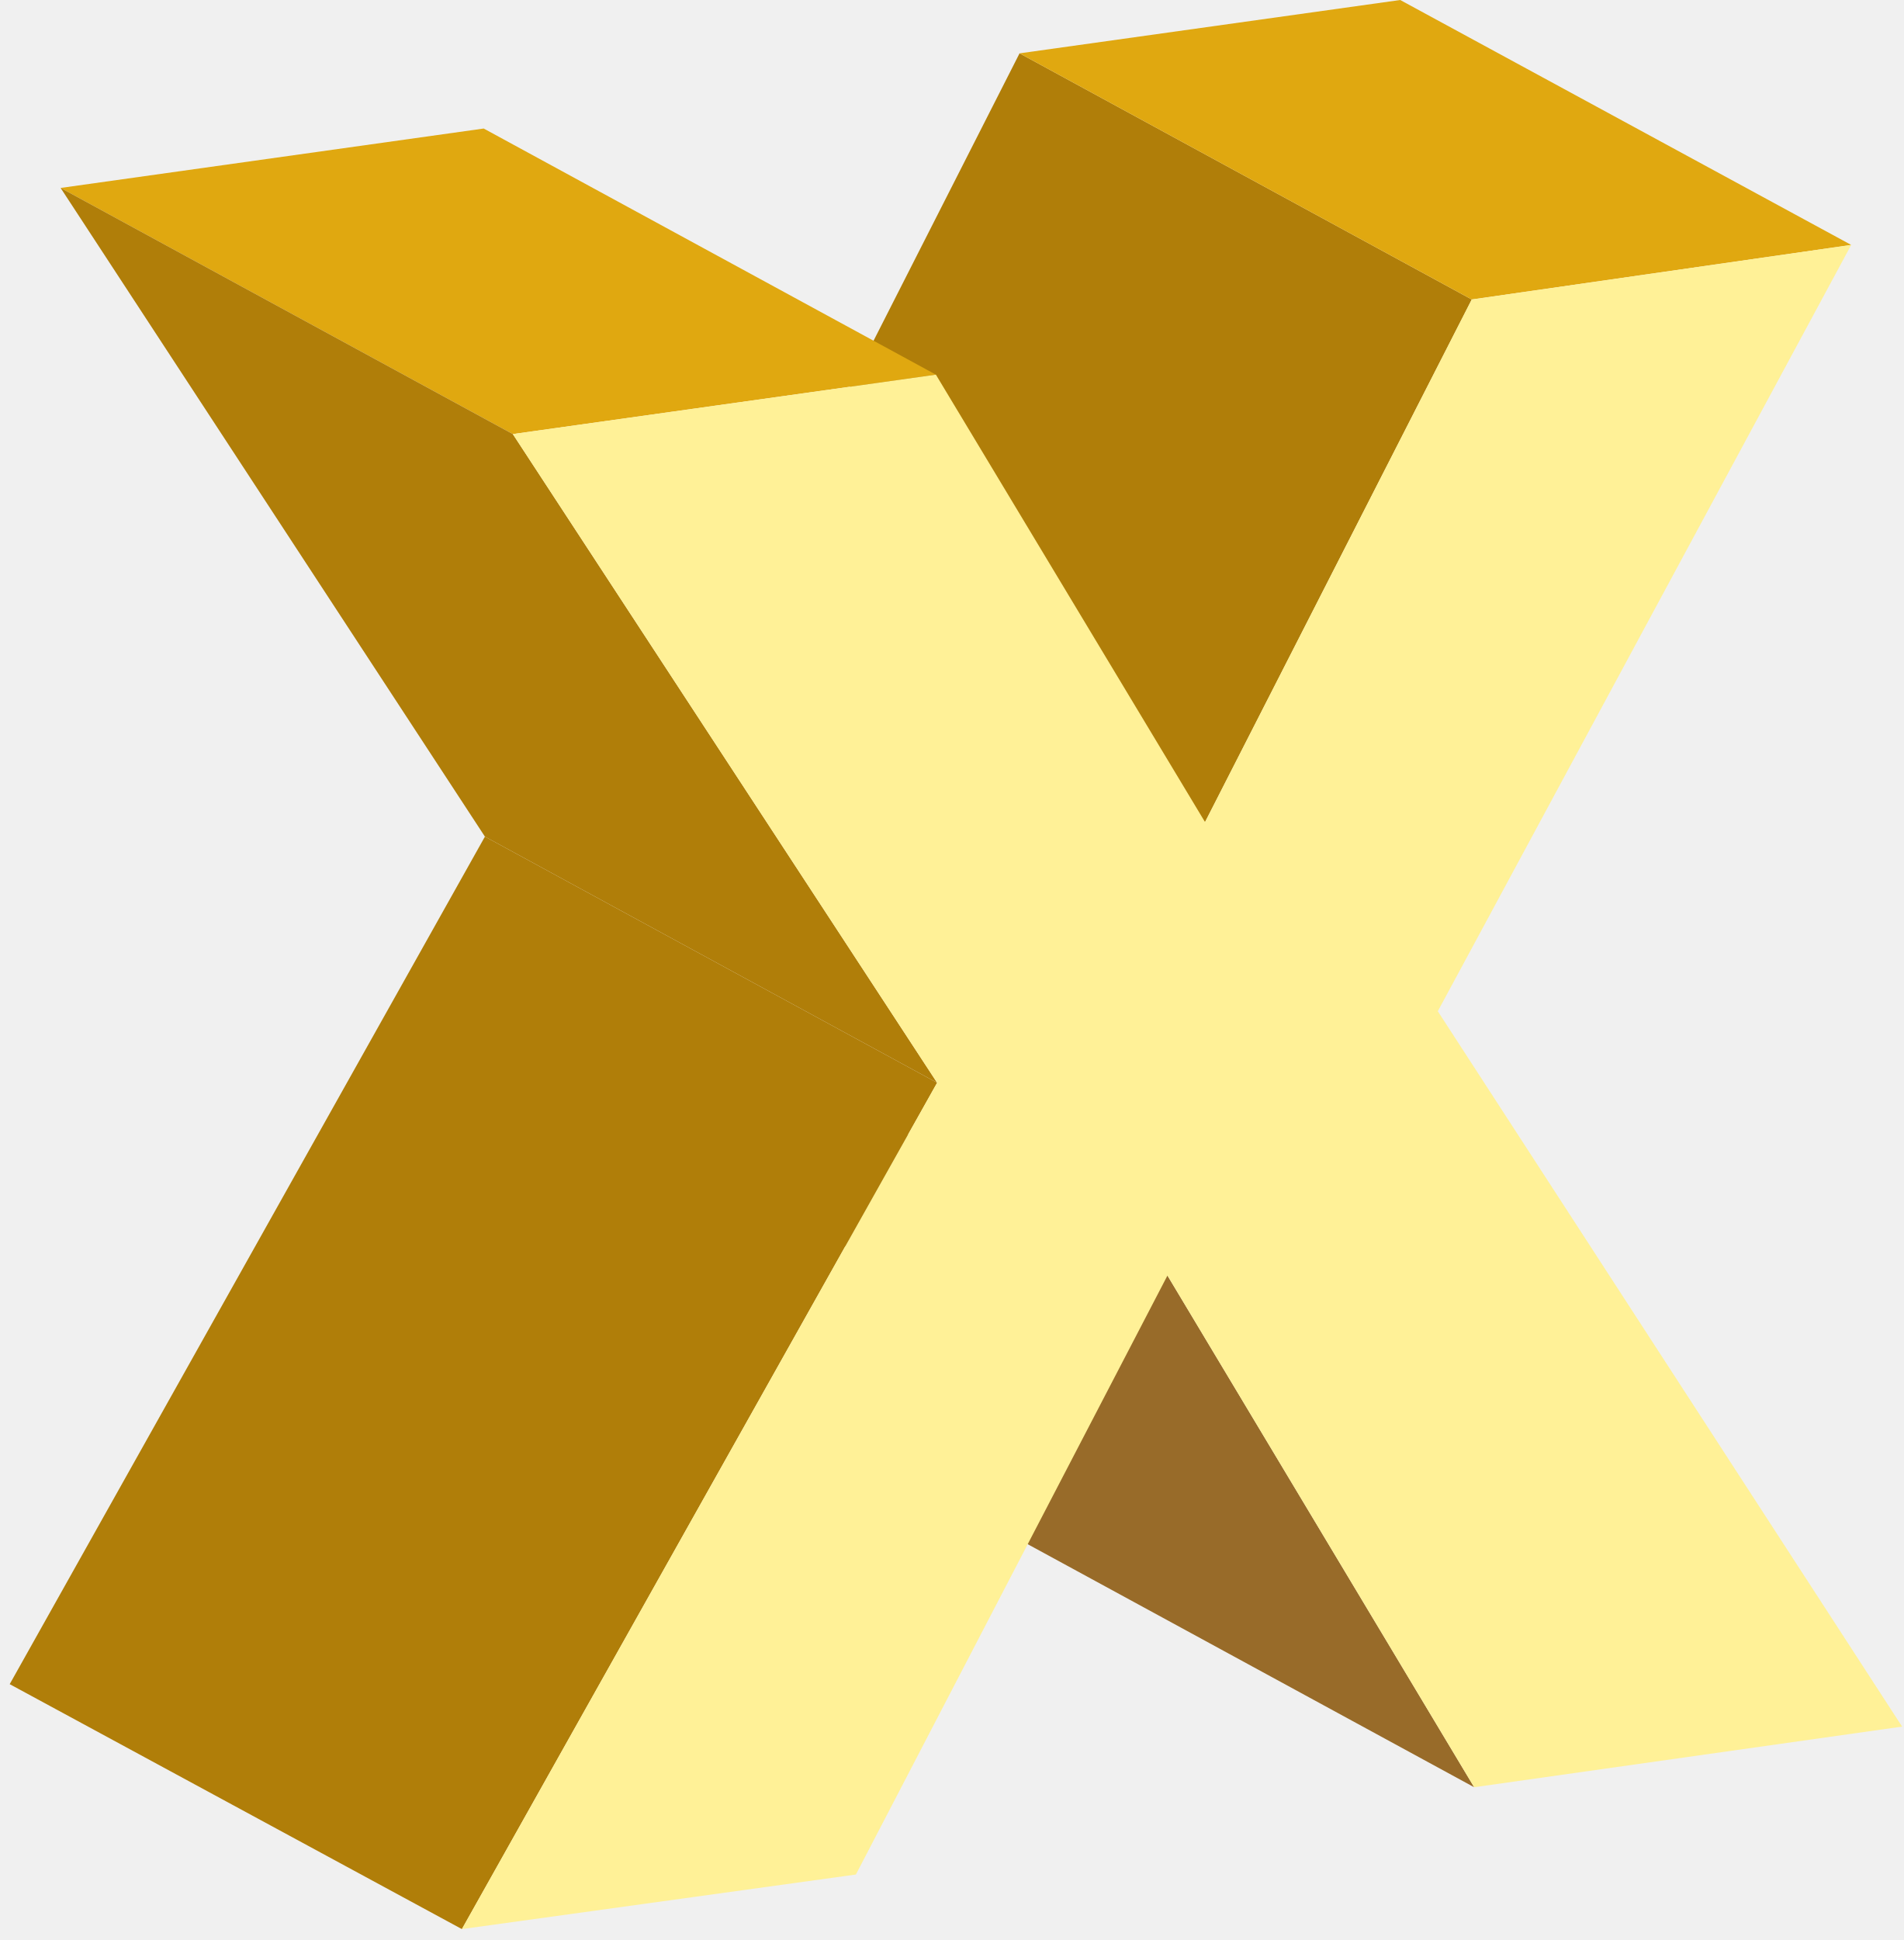
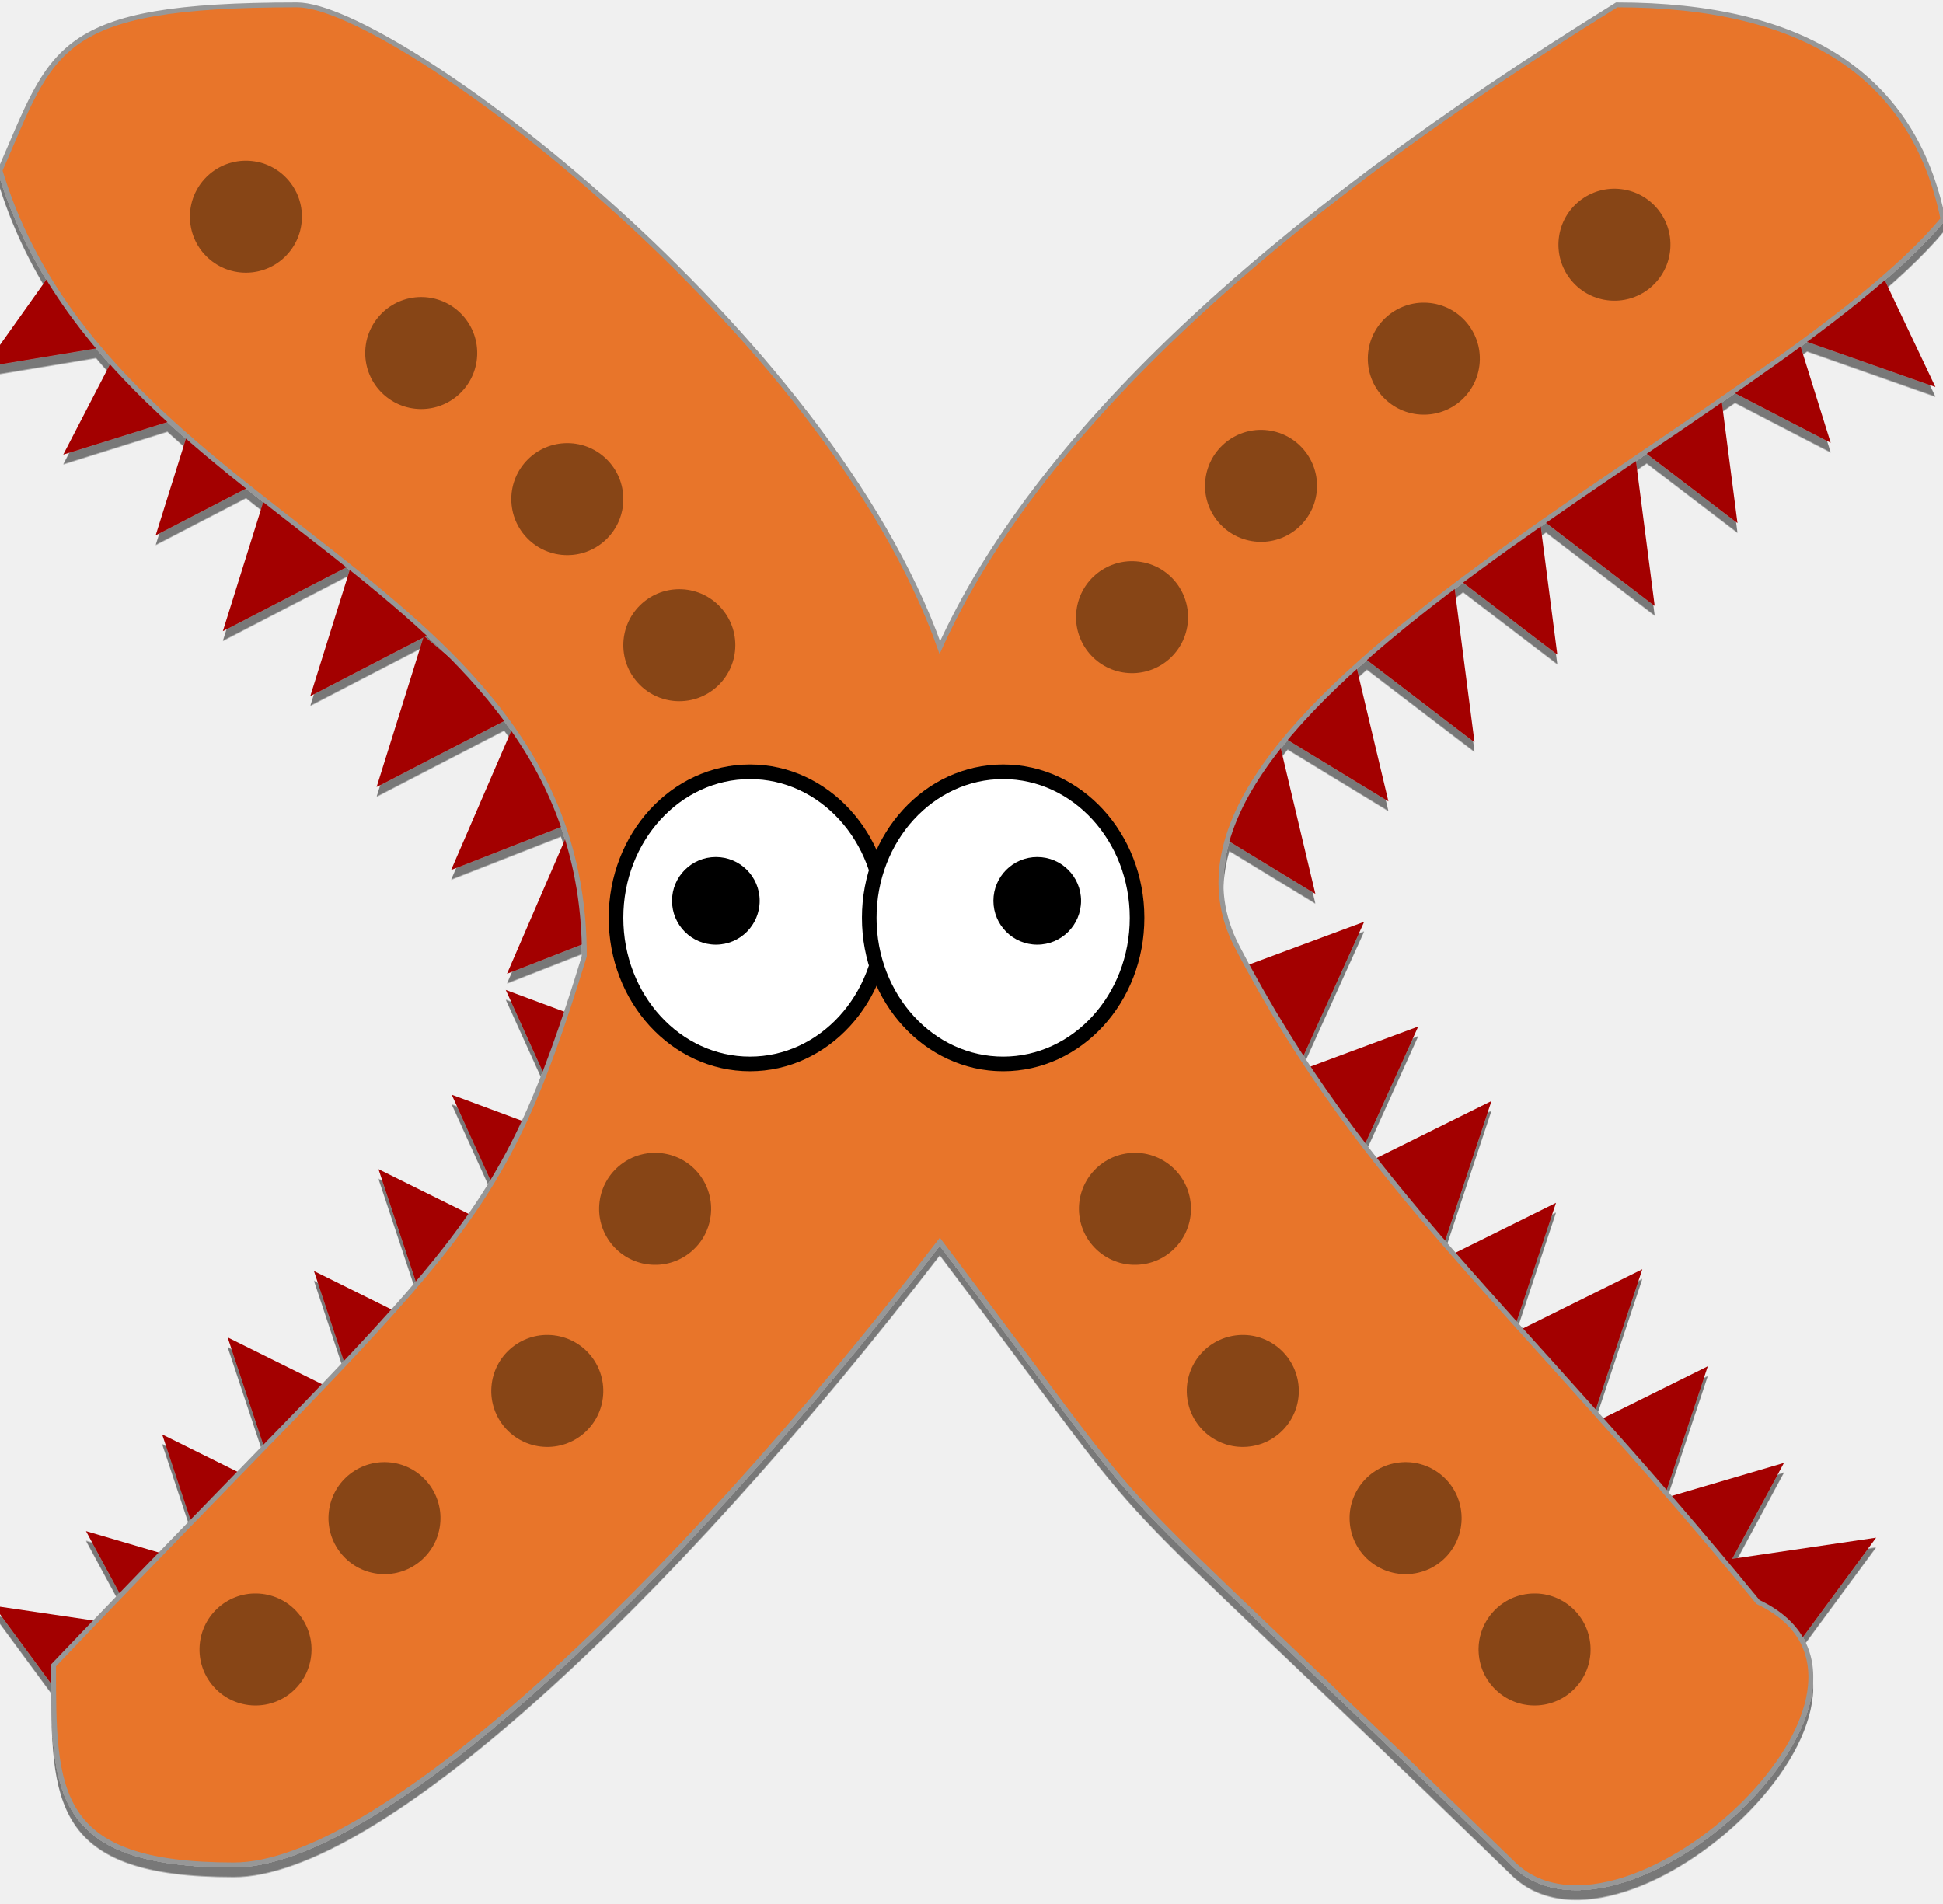
- <svg xmlns="http://www.w3.org/2000/svg" width="157px" height="160px" viewBox="0 0 157 160" version="1.1">
-   <defs />
-   <g id="Page-1" stroke="none" stroke-width="1" fill="none" fill-rule="evenodd">
-     <g id="XMLID_613_" transform="translate(-523, -814)" fill-rule="nonzero">
-       <g id="XMLID_662_" transform="translate(523, 814)">
-         <g id="XMLID_675_" transform="translate(59, 84)" fill="#986B29">
-           <polygon id="XMLID_676_" points="62.6 63.4 25.3 43.1 0 0.9 37.3 21.2" />
+ <svg xmlns="http://www.w3.org/2000/svg" width="399px" height="391px" viewBox="0 0 399 391" version="1.1">
+   <defs>
+     <filter x="-0.2%" y="-0.5%" width="100.4%" height="101.6%" filterUnits="objectBoundingBox" id="filter-1">
+       <feOffset dx="0" dy="2" in="SourceAlpha" result="shadowOffsetOuter1" />
+       <feColorMatrix values="0 0 0 0 0   0 0 0 0 0   0 0 0 0 0  0 0 0 0.5 0" type="matrix" in="shadowOffsetOuter1" result="shadowMatrixOuter1" />
+       <feMerge>
+         <feMergeNode in="shadowMatrixOuter1" />
+         <feMergeNode in="SourceGraphic" />
+       </feMerge>
+     </filter>
+   </defs>
+   <g id="Symbols" stroke="none" stroke-width="1" fill="none" fill-rule="evenodd">
+     <g id="letter/x" transform="translate(0, -1)">
+       <g id="x" filter="url(#filter-1)" transform="translate(-31, 2)">
+         <g id="spikes" transform="translate(273, 49)" fill="#A30404">
+           <polygon id="Triangle" transform="translate(144.2955, 19.44016) rotate(132) translate(-144.2955, -19.44016) " points="144.295 4.44 156.795 34.44 131.795 34.44" />
+           <polygon id="Triangle-Copy" transform="translate(124.2955, 29.44016) rotate(140) translate(-124.2955, -29.44016) " points="124.295 14.44 136.795 44.44 111.795 44.44" />
+           <polygon id="Triangle-Copy-2" transform="translate(107.2955, 44.44016) rotate(150) translate(-107.2955, -44.44016) " points="107.295 29.44 119.795 59.44 94.795 59.44" />
+           <polygon id="Triangle-Copy-3" transform="translate(90.29548, 61.44016) rotate(150) translate(-90.29548, -61.44016) " points="90.295 46.44 102.795 76.44 77.795 76.44" />
+           <polygon id="Triangle-Copy-4" transform="translate(70.29548, 71.44016) rotate(150) translate(-70.29548, -71.44016) " points="70.295 56.44 82.795 86.44 57.795 86.44" />
+           <polygon id="Triangle-Copy-5" transform="translate(53.29548, 89.44016) rotate(150) translate(-53.29548, -89.44016) " points="53.295 74.44 65.795 104.44 40.795 104.44" />
+           <polygon id="Triangle-Copy-6" transform="translate(34.29548, 102.4402) rotate(144) translate(-34.29548, -102.4402) " points="34.295 87.44 46.795 117.44 21.795 117.44" />
+           <polygon id="Triangle-Copy-7" transform="translate(19.29548, 121.4402) rotate(144) translate(-19.29548, -121.4402) " points="19.295 106.44 31.795 136.44 6.795 136.44" />
        </g>
-         <g id="XMLID_673_" transform="translate(62, 4)" fill="#B07E09">
-           <polygon id="XMLID_674_" points="37.4 63.8 0.2 43.5 22.1 0.4 59.4 20.7" />
+         <g id="spikes-copy-2" transform="translate(352, 260.5) scale(1, -1) rotate(-11) translate(-352, -260.5) translate(270, 190)" fill="#A30404">
+           <polygon id="Triangle" transform="translate(144.2955, 19.44016) rotate(132) translate(-144.2955, -19.44016) " points="144.295 4.44 156.795 34.44 131.795 34.44" />
+           <polygon id="Triangle-Copy" transform="translate(124.2955, 29.44016) rotate(140) translate(-124.2955, -29.44016) " points="124.295 14.44 136.795 44.44 111.795 44.44" />
+           <polygon id="Triangle-Copy-2" transform="translate(107.2955, 44.44016) rotate(150) translate(-107.2955, -44.44016) " points="107.295 29.44 119.795 59.44 94.795 59.44" />
+           <polygon id="Triangle-Copy-3" transform="translate(90.29548, 61.44016) rotate(150) translate(-90.29548, -61.44016) " points="90.295 46.44 102.795 76.44 77.795 76.44" />
+           <polygon id="Triangle-Copy-4" transform="translate(70.29548, 71.44016) rotate(150) translate(-70.29548, -71.44016) " points="70.295 56.44 82.795 86.44 57.795 86.44" />
+           <polygon id="Triangle-Copy-5" transform="translate(53.29548, 89.44016) rotate(150) translate(-53.29548, -89.44016) " points="53.295 74.44 65.795 104.44 40.795 104.44" />
+           <polygon id="Triangle-Copy-6" transform="translate(34.29548, 102.4402) rotate(144) translate(-34.29548, -102.4402) " points="34.295 87.44 46.795 117.44 21.795 117.44" />
+           <polygon id="Triangle-Copy-7" transform="translate(19.29548, 121.4402) rotate(144) translate(-19.29548, -121.4402) " points="19.295 106.44 31.795 136.44 6.795 136.44" />
        </g>
-         <g id="XMLID_671_" transform="translate(84, 0)" fill="#E0A810">
-           <polygon id="XMLID_672_" points="37.4 24.7 0.1 4.4 31.5 0 68.7 20.2" />
+         <g id="spikes-copy-3" transform="translate(94, 274.5) scale(-1, -1) rotate(-11) translate(-94, -274.5) translate(12, 204)" fill="#A30404">
+           <polygon id="Triangle" transform="translate(144.2955, 19.44016) rotate(132) translate(-144.2955, -19.44016) " points="144.295 4.44 156.795 34.44 131.795 34.44" />
+           <polygon id="Triangle-Copy" transform="translate(124.2955, 29.44016) rotate(140) translate(-124.2955, -29.44016) " points="124.295 14.44 136.795 44.44 111.795 44.44" />
+           <polygon id="Triangle-Copy-2" transform="translate(107.2955, 44.44016) rotate(150) translate(-107.2955, -44.44016) " points="107.295 29.44 119.795 59.44 94.795 59.44" />
+           <polygon id="Triangle-Copy-3" transform="translate(90.29548, 61.44016) rotate(150) translate(-90.29548, -61.44016) " points="90.295 46.44 102.795 76.44 77.795 76.44" />
+           <polygon id="Triangle-Copy-4" transform="translate(70.29548, 71.44016) rotate(150) translate(-70.29548, -71.44016) " points="70.295 56.44 82.795 86.44 57.795 86.44" />
+           <polygon id="Triangle-Copy-5" transform="translate(53.29548, 89.44016) rotate(150) translate(-53.29548, -89.44016) " points="53.295 74.44 65.795 104.44 40.795 104.44" />
+           <polygon id="Triangle-Copy-6" transform="translate(34.29548, 102.4402) rotate(144) translate(-34.29548, -102.4402) " points="34.295 87.44 46.795 117.44 21.795 117.44" />
+           <polygon id="Triangle-Copy-7" transform="translate(19.29548, 121.4402) rotate(144) translate(-19.29548, -121.4402) " points="19.295 106.44 31.795 136.44 6.795 136.44" />
        </g>
-         <g id="XMLID_669_" transform="translate(0, 69)" fill="#B07E09">
-           <polygon id="XMLID_670_" points="38.1 90.1 0.8 69.9 40 0 77.3 20.3" />
+         <g id="spikes-copy" transform="translate(93, 127.5) scale(-1, 1) rotate(-10) translate(-93, -127.5) translate(11, 57)" fill="#A30404">
+           <polygon id="Triangle" transform="translate(144.2955, 19.44016) rotate(132) translate(-144.2955, -19.44016) " points="144.295 4.44 156.795 34.44 131.795 34.44" />
+           <polygon id="Triangle-Copy" transform="translate(126.729, 32.91553) rotate(140) translate(-126.729, -32.91553) " points="126.729 17.916 139.229 47.916 114.229 47.916" />
+           <polygon id="Triangle-Copy-2" transform="translate(107.2955, 44.44016) rotate(150) translate(-107.2955, -44.44016) " points="107.295 29.44 119.795 59.44 94.795 59.44" />
+           <polygon id="Triangle-Copy-3" transform="translate(90.29548, 61.44016) rotate(150) translate(-90.29548, -61.44016) " points="90.295 46.44 102.795 76.44 77.795 76.44" />
+           <polygon id="Triangle-Copy-4" transform="translate(70.29548, 71.44016) rotate(150) translate(-70.29548, -71.44016) " points="70.295 56.44 82.795 86.44 57.795 86.44" />
+           <polygon id="Triangle-Copy-5" transform="translate(53.64278, 87.47055) rotate(150) translate(-53.64278, -87.47055) " points="53.643 72.471 66.143 102.471 41.143 102.471" />
+           <polygon id="Triangle-Copy-6" transform="translate(34.29548, 102.4402) rotate(144) translate(-34.29548, -102.4402) " points="34.295 87.44 46.795 117.44 21.795 117.44" />
+           <polygon id="Triangle-Copy-7" transform="translate(19.29548, 121.4402) rotate(144) translate(-19.29548, -121.4402) " points="19.295 106.44 31.795 136.44 6.795 136.44" />
        </g>
-         <g id="XMLID_667_" transform="translate(5, 10)" fill="#E0A810">
-           <polygon id="XMLID_668_" points="37.3 25.8 0 5.5 34.9 0.6 72.2 20.9" />
+         <path d="M31,34 C42,9 42,0 92,0 C112,0 201,67 224,132 C243.333,89.333 289.667,45.333 363,0 C401.667,0 424,14.667 430,44 C395,86 259,143.34 285,193.34 C311,243.34 342,267 392,328 C428,345 364.873,403.484 342,382 C245.5,288 277.117,324.283 224,254 C167,328 108,382 79,382 C42,382 42,367 42,341 C125,254 133,254 151,195.34 C151,117 52.967,106.731 31,34 Z" id="Path-28" stroke="#979797" fill="#E87529" />
+         <g id="eye" transform="translate(156, 156)">
+           <ellipse id="Oval-2" stroke="#000000" stroke-width="3" fill="#FFFFFF" cx="29" cy="31.5" rx="27.5" ry="30" />
+           <circle id="Oval-3" fill="#000000" cx="22" cy="28" r="9" />
        </g>
-         <g id="XMLID_665_" transform="translate(5, 15)" fill="#B07E09">
-           <polygon id="XMLID_666_" points="72.3 74.3 35 54 0 0.5 37.3 20.8" />
+         <g id="eye-copy" transform="translate(237, 187.5) scale(-1, 1) translate(-237, -187.5) translate(208, 156)">
+           <ellipse id="Oval-2" stroke="#000000" stroke-width="3" fill="#FFFFFF" cx="29" cy="31.5" rx="27.5" ry="30" />
+           <circle id="Oval-3" fill="#000000" cx="22" cy="28" r="9" />
        </g>
-         <g id="XMLID_663_" transform="translate(38, 20)" fill="#FFF197">
-           <polygon id="XMLID_664_" points="114.7 0.2 80.6 63.4 118.9 122.4 83.6 127.4 58.3 85.2 32.6 134.6 0.1 139.1 39.3 69.3 4.3 15.8 39.2 10.9 61.4 47.8 83.4 4.7" />
+         <circle id="Oval" fill="#000000" opacity="0.42" cx="81.5" cy="43.5" r="11.5" />
+         <circle id="Oval-Copy" fill="#000000" opacity="0.42" cx="117.5" cy="71.5" r="11.5" />
+         <circle id="Oval-Copy-2" fill="#000000" opacity="0.42" cx="147.5" cy="101.5" r="11.5" />
+         <circle id="Oval-Copy-3" fill="#000000" opacity="0.42" cx="170.5" cy="131.5" r="11.5" />
+         <g id="Group" transform="translate(313, 87.5) scale(-1, 1) rotate(-7) translate(-313, -87.5) translate(257, 32)" fill="#000000" opacity="0.42">
+           <circle id="Oval-Copy-7" cx="11.5" cy="11.5" r="11.5" />
+           <circle id="Oval-Copy-6" cx="47.5" cy="39.5" r="11.5" />
+           <circle id="Oval-Copy-5" cx="77.5" cy="69.5" r="11.5" />
+           <circle id="Oval-Copy-4" cx="100.5" cy="99.5" r="11.5" />
+         </g>
+         <g id="Group-Copy" transform="translate(124.7983, 292.4479) scale(-1, 1) rotate(-7) translate(-124.7983, -292.4479) translate(77.7983, 230.9479)" fill="#000000" opacity="0.42">
+           <circle id="Oval-Copy-7" cx="12.079" cy="11.676" r="11.5" />
+           <circle id="Oval-Copy-6" cx="29.5" cy="51.5" r="11.5" />
+           <circle id="Oval-Copy-5" cx="59.5" cy="81.5" r="11.5" />
+           <circle id="Oval-Copy-4" cx="82.5" cy="111.5" r="11.5" />
+         </g>
+         <g id="Group-Copy-2" transform="translate(304.7983, 292.4479) rotate(-7) translate(-304.7983, -292.4479) translate(257.7983, 230.9479)" fill="#000000" opacity="0.42">
+           <circle id="Oval-Copy-7" cx="12.079" cy="11.676" r="11.5" />
+           <circle id="Oval-Copy-6" cx="29.5" cy="51.5" r="11.5" />
+           <circle id="Oval-Copy-5" cx="59.5" cy="81.5" r="11.5" />
+           <circle id="Oval-Copy-4" cx="82.5" cy="111.5" r="11.5" />
        </g>
      </g>
    </g>
  </g>
</svg>
